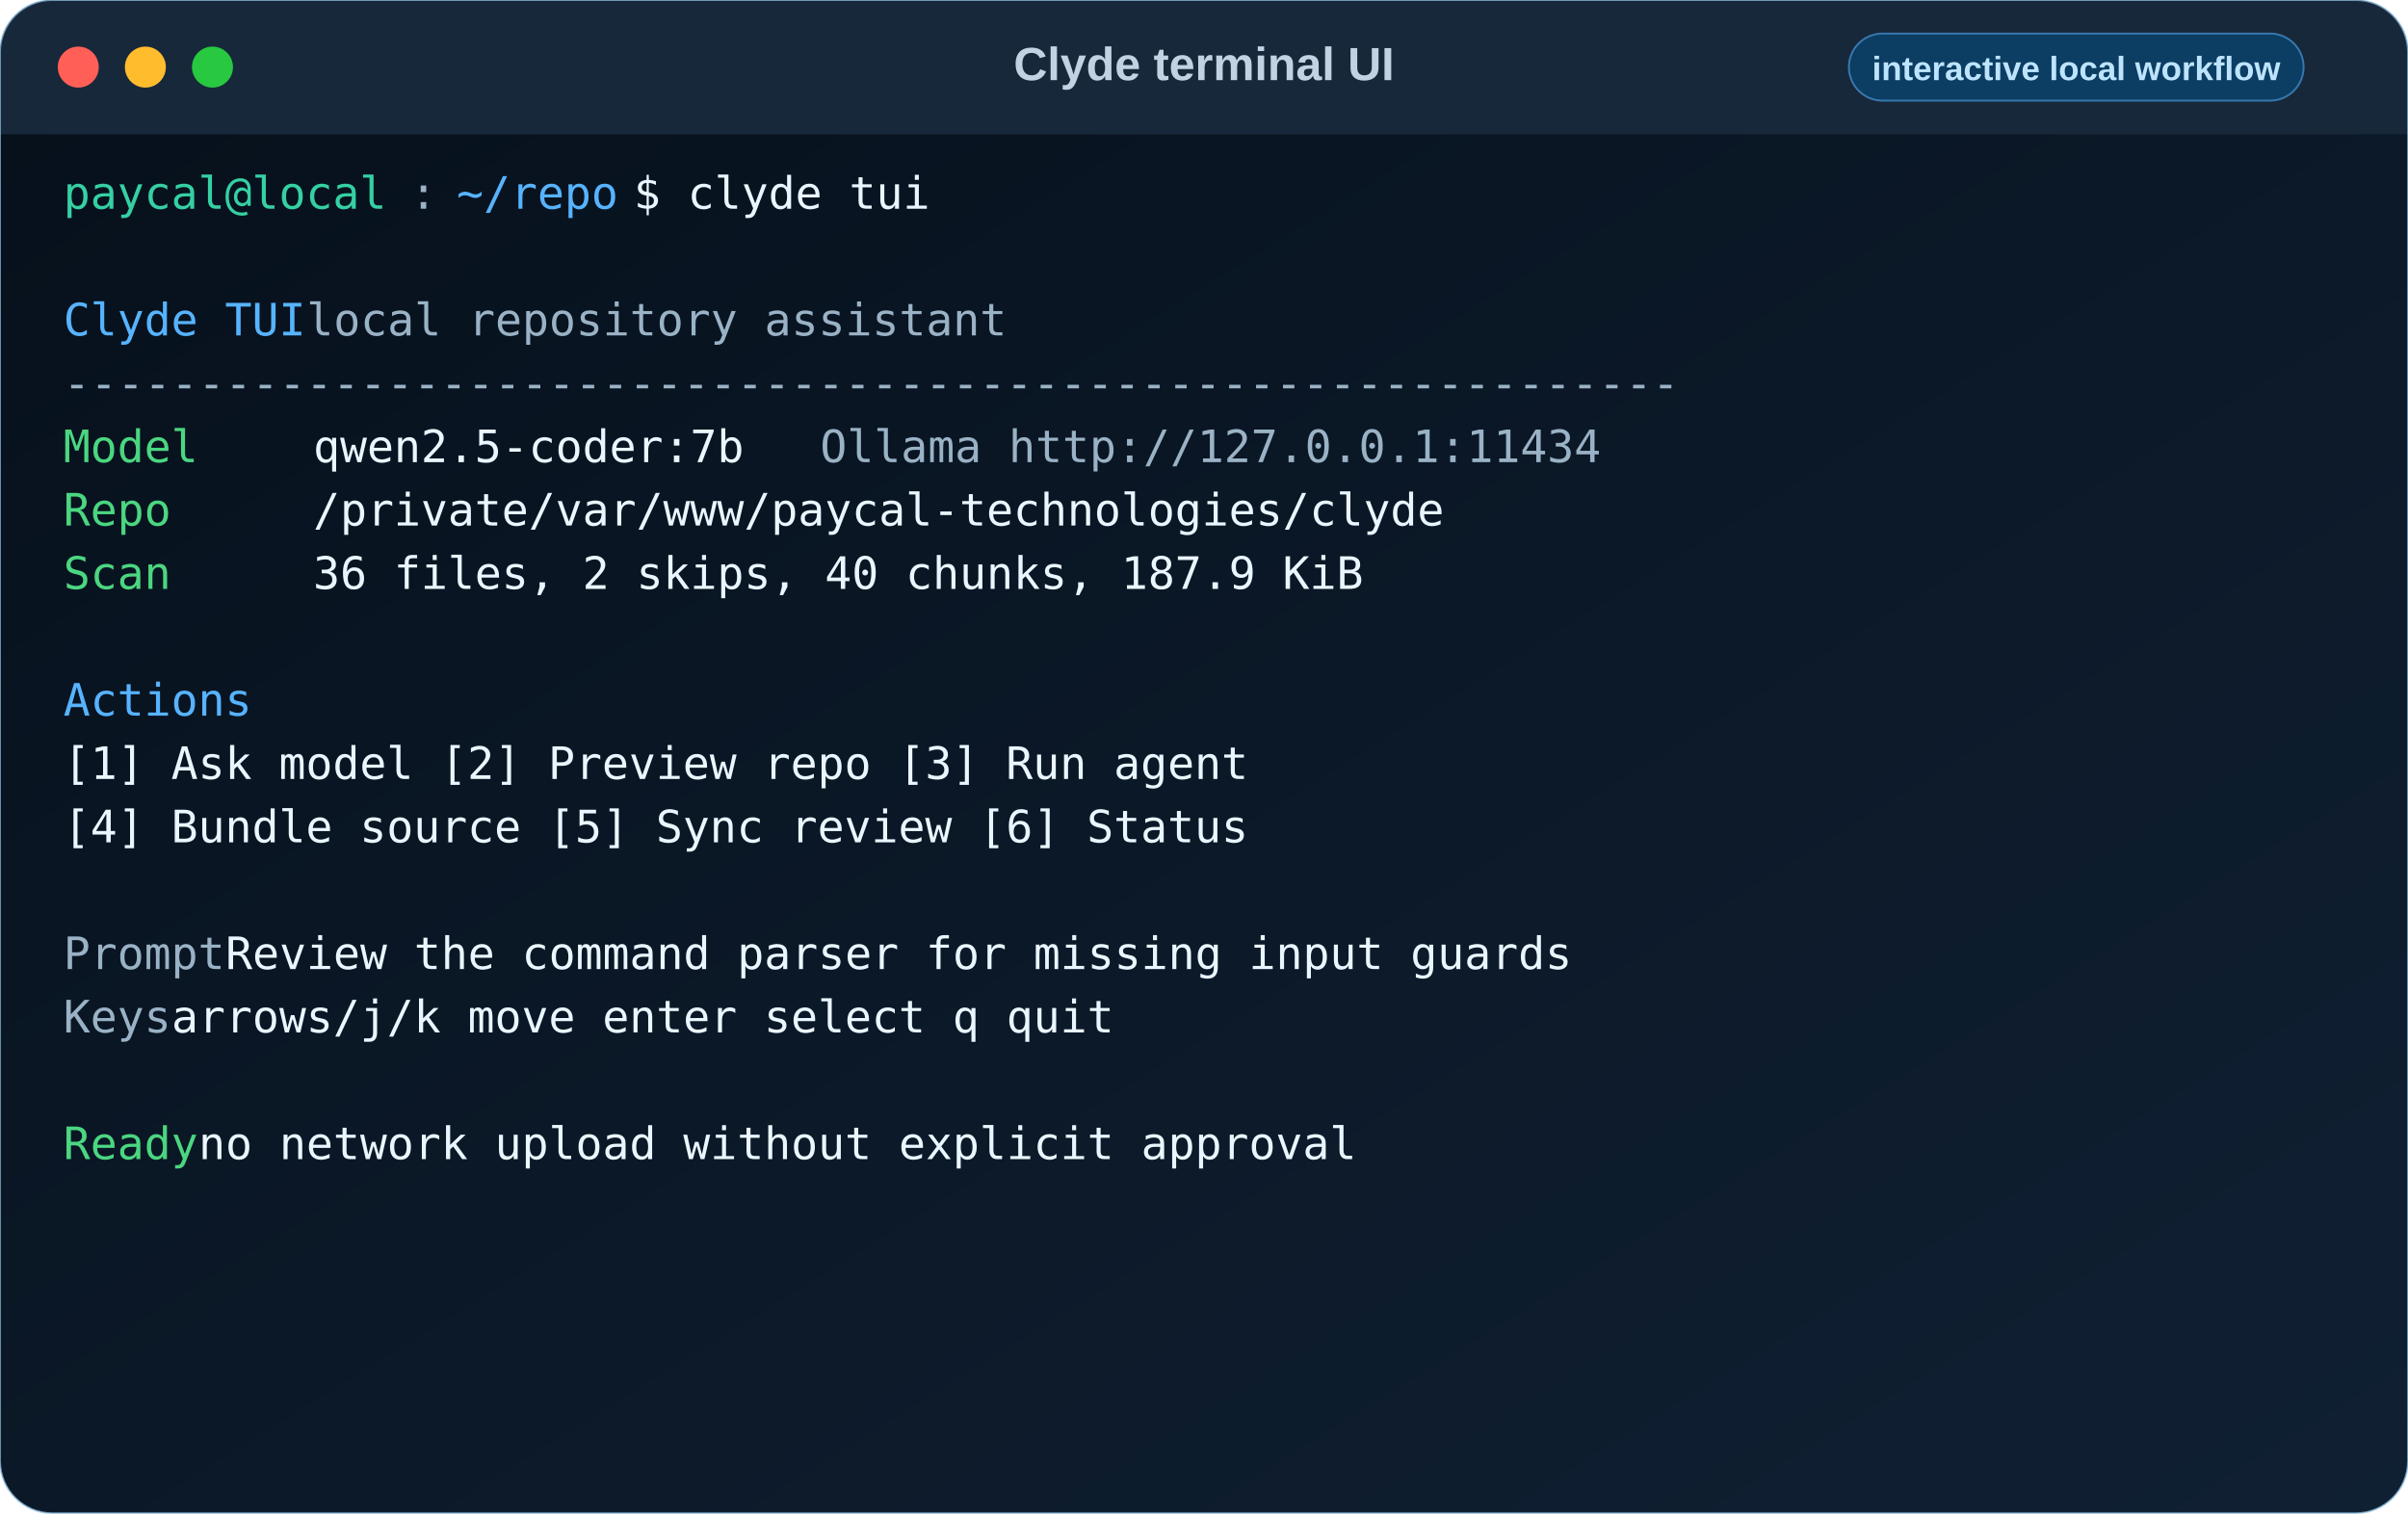
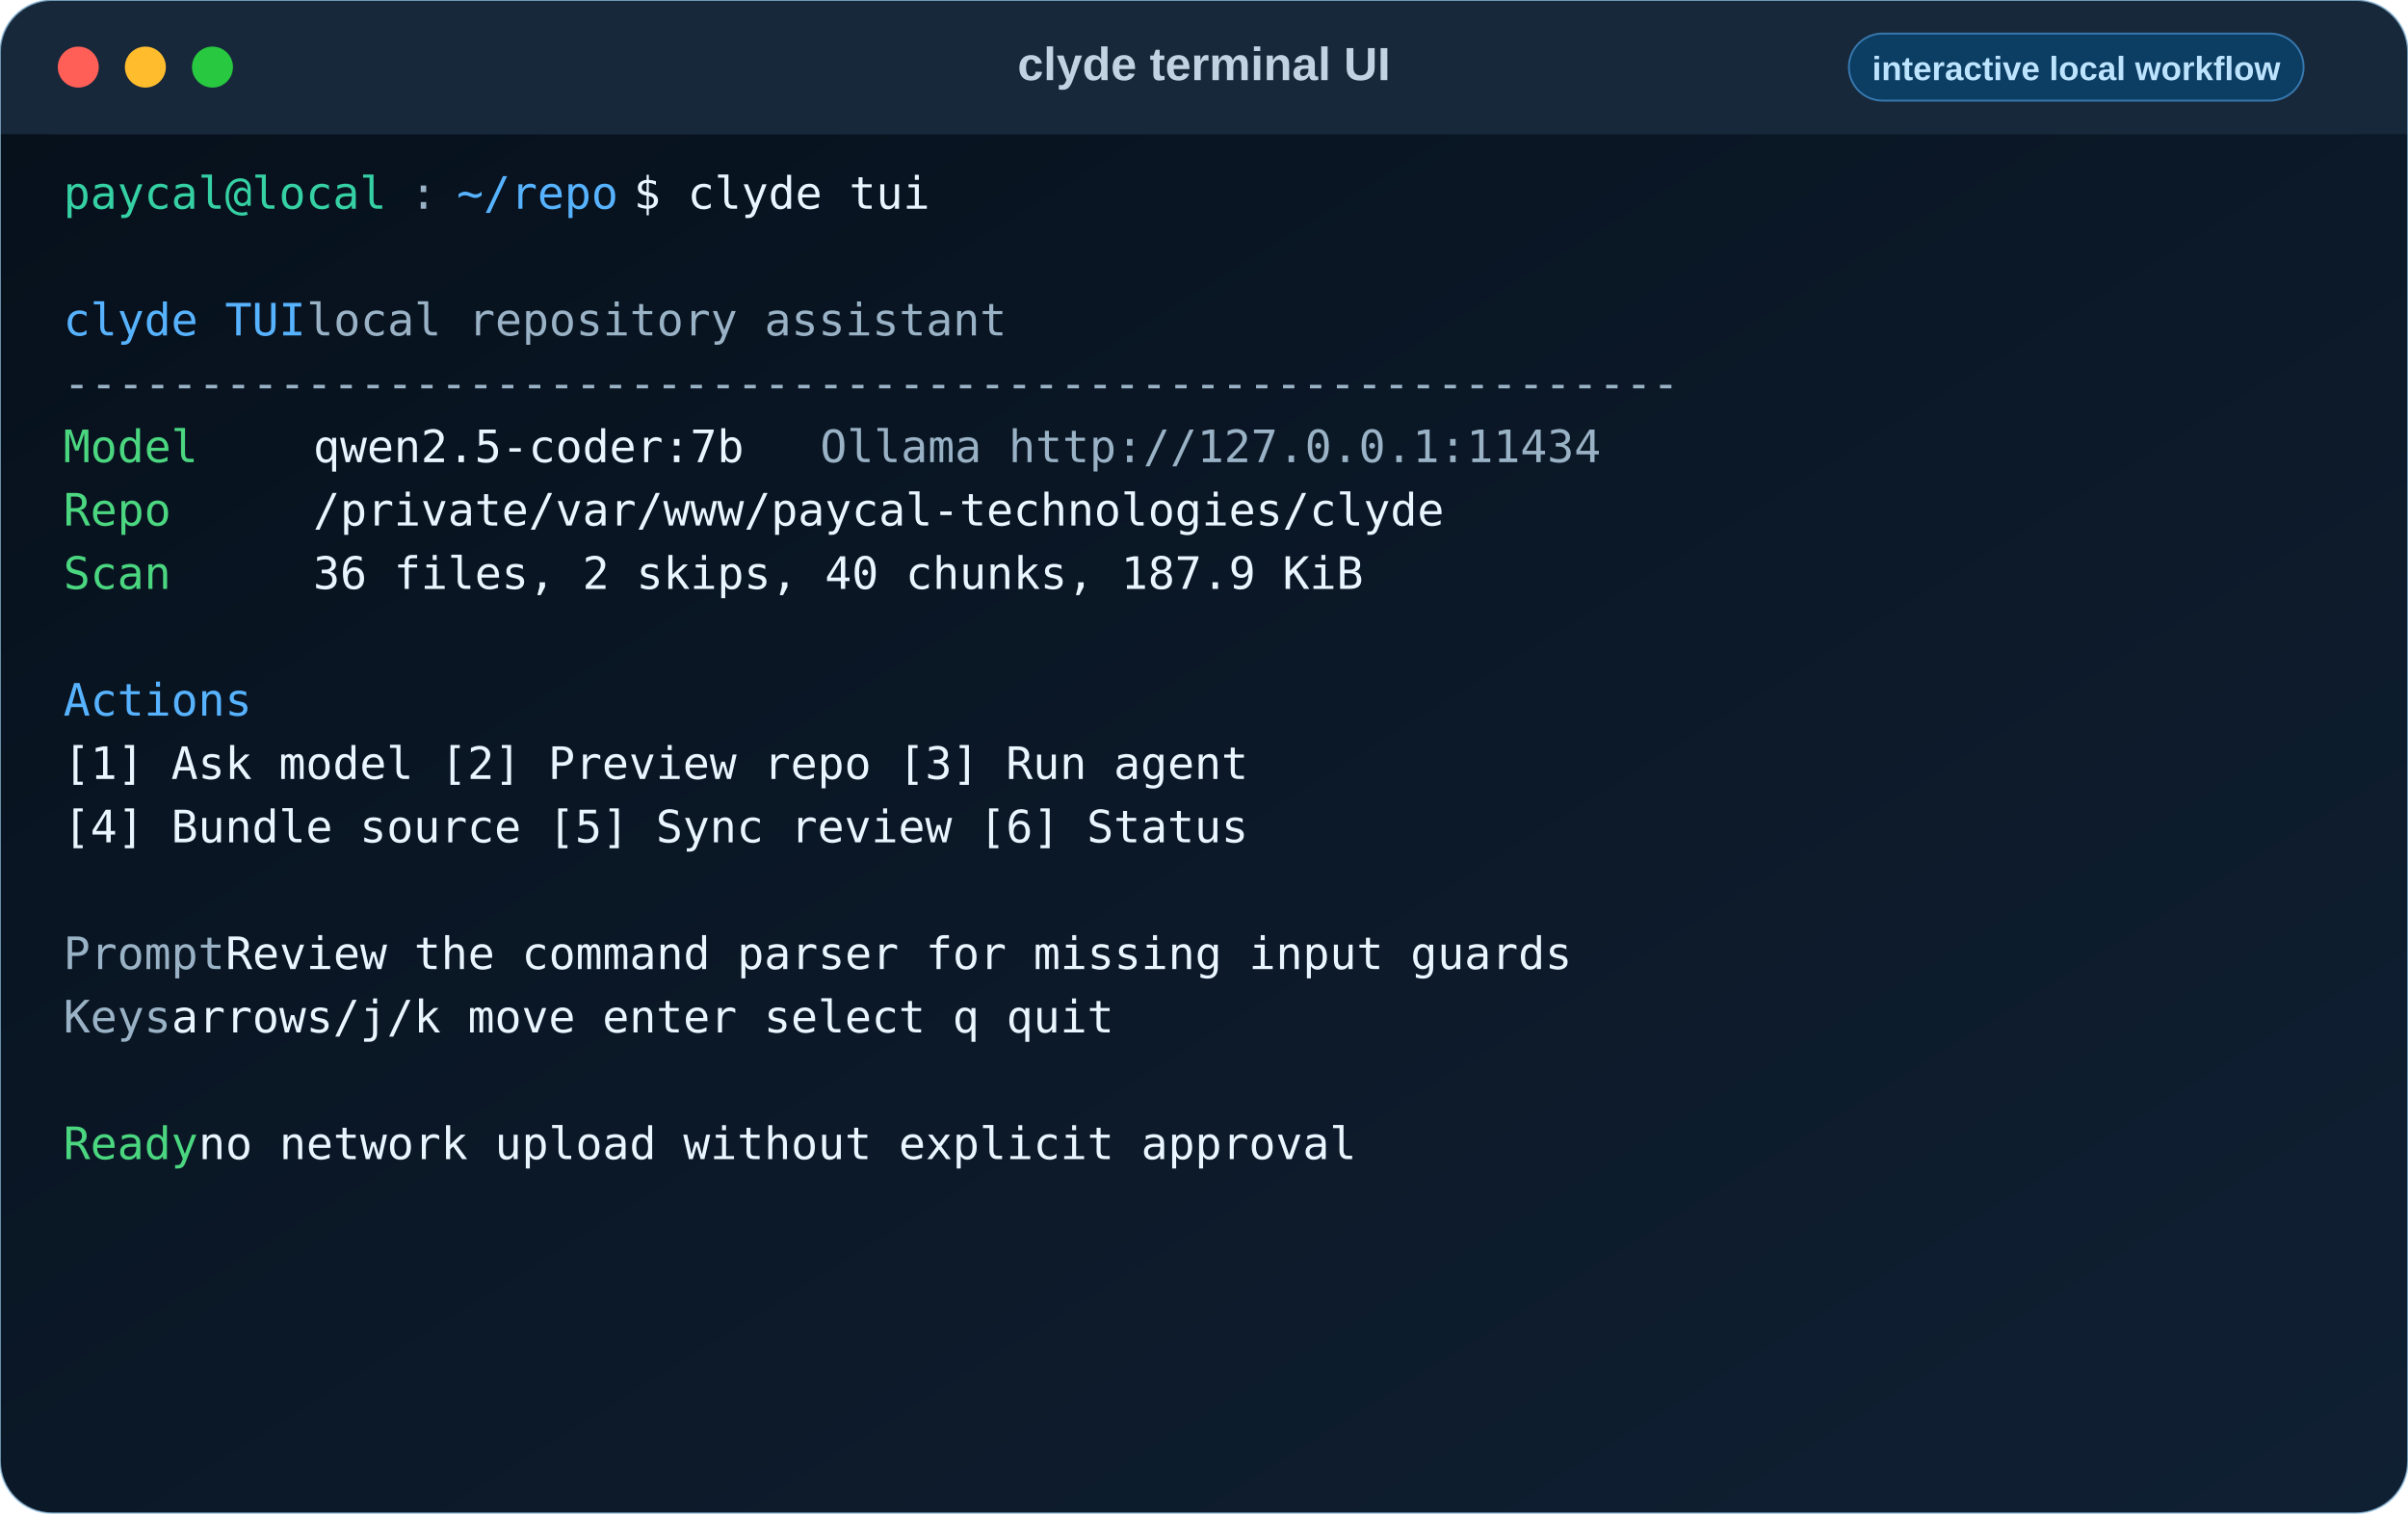
<svg xmlns="http://www.w3.org/2000/svg" width="1292" height="812" viewBox="0 0 1292 812">
  <defs>
    <linearGradient id="term" x1="0" y1="0" x2="1" y2="1">
      <stop offset="0" stop-color="#06101b" />
      <stop offset="1" stop-color="#102033" />
    </linearGradient>
  </defs>
  <rect x="0" y="0" width="1292" height="812" rx="28" fill="url(#term)" />
  <rect x="0" y="0" width="1292" height="72" rx="28" fill="#17283a" />
  <rect x="0" y="44" width="1292" height="28" fill="#17283a" />
  <circle cx="42" cy="36" r="11" fill="#ff5f57" />
  <circle cx="78" cy="36" r="11" fill="#ffbd2e" />
  <circle cx="114" cy="36" r="11" fill="#28c840" />
-   <text x="646" y="43" text-anchor="middle" fill="#c1d3e2" font-size="25" font-family="Arial, sans-serif" font-weight="700">Clyde terminal UI</text>
+   <text x="646" y="43" text-anchor="middle" fill="#c1d3e2" font-size="25" font-family="Arial, sans-serif" font-weight="700">clyde terminal UI</text>
  <rect x="992" y="18" width="244" height="36" rx="18" fill="#0c3d62" stroke="#57b3ff" stroke-opacity="0.55" />
  <text x="1114" y="43" text-anchor="middle" fill="#bde4ff" font-size="18" font-family="Arial, sans-serif" font-weight="700">interactive local workflow</text>
  <g font-family="Monaco, Consolas, monospace" font-size="24" font-weight="500">
    <text x="34" y="112" fill="#35d0a3">paycal@local</text>
    <text x="220" y="112" fill="#9ab2c5"> : </text>
    <text x="245" y="112" fill="#57b3ff">~/repo</text>
    <text x="340" y="112" fill="#eaf6ff">$ clyde tui</text>
-     <text x="34" y="180" fill="#57b3ff">Clyde TUI</text>
+     <text x="34" y="180" fill="#57b3ff">clyde TUI</text>
    <text x="164.5" y="180" fill="#9ab2c5">  local repository assistant</text>
    <text x="34" y="214" fill="#9ab2c5">------------------------------------------------------------</text>
    <text x="34" y="248" fill="#4bd680">Model</text>
    <text x="168" y="248" fill="#eaf6ff">qwen2.5-coder:7b</text>
    <text x="440" y="248" fill="#9ab2c5">  Ollama http://127.0.0.1:11434</text>
    <text x="34" y="282" fill="#4bd680">Repo</text>
    <text x="168" y="282" fill="#eaf6ff">/private/var/www/paycal-technologies/clyde</text>
    <text x="34" y="316" fill="#4bd680">Scan</text>
    <text x="168" y="316" fill="#eaf6ff">36 files, 2 skips, 40 chunks, 187.9 KiB</text>
    <text x="34" y="384" fill="#57b3ff">Actions</text>
    <text x="34" y="418" fill="#eaf6ff">  [1] Ask model       [2] Preview repo      [3] Run agent</text>
    <text x="34" y="452" fill="#eaf6ff">  [4] Bundle source   [5] Sync review      [6] Status</text>
    <text x="34" y="520" fill="#9ab2c5">Prompt</text>
    <text x="121" y="520" fill="#eaf6ff">  Review the command parser for missing input guards</text>
    <text x="34" y="554" fill="#9ab2c5">Keys</text>
    <text x="92" y="554" fill="#eaf6ff">    arrows/j/k move   enter select   q quit</text>
    <text x="34" y="622" fill="#4bd680">Ready</text>
    <text x="106.5" y="622" fill="#eaf6ff">  no network upload without explicit approval</text>
  </g>
  <rect x="0" y="0" width="1292" height="812" rx="28" fill="none" stroke="#9dcced" stroke-opacity="0.68" />
</svg>
